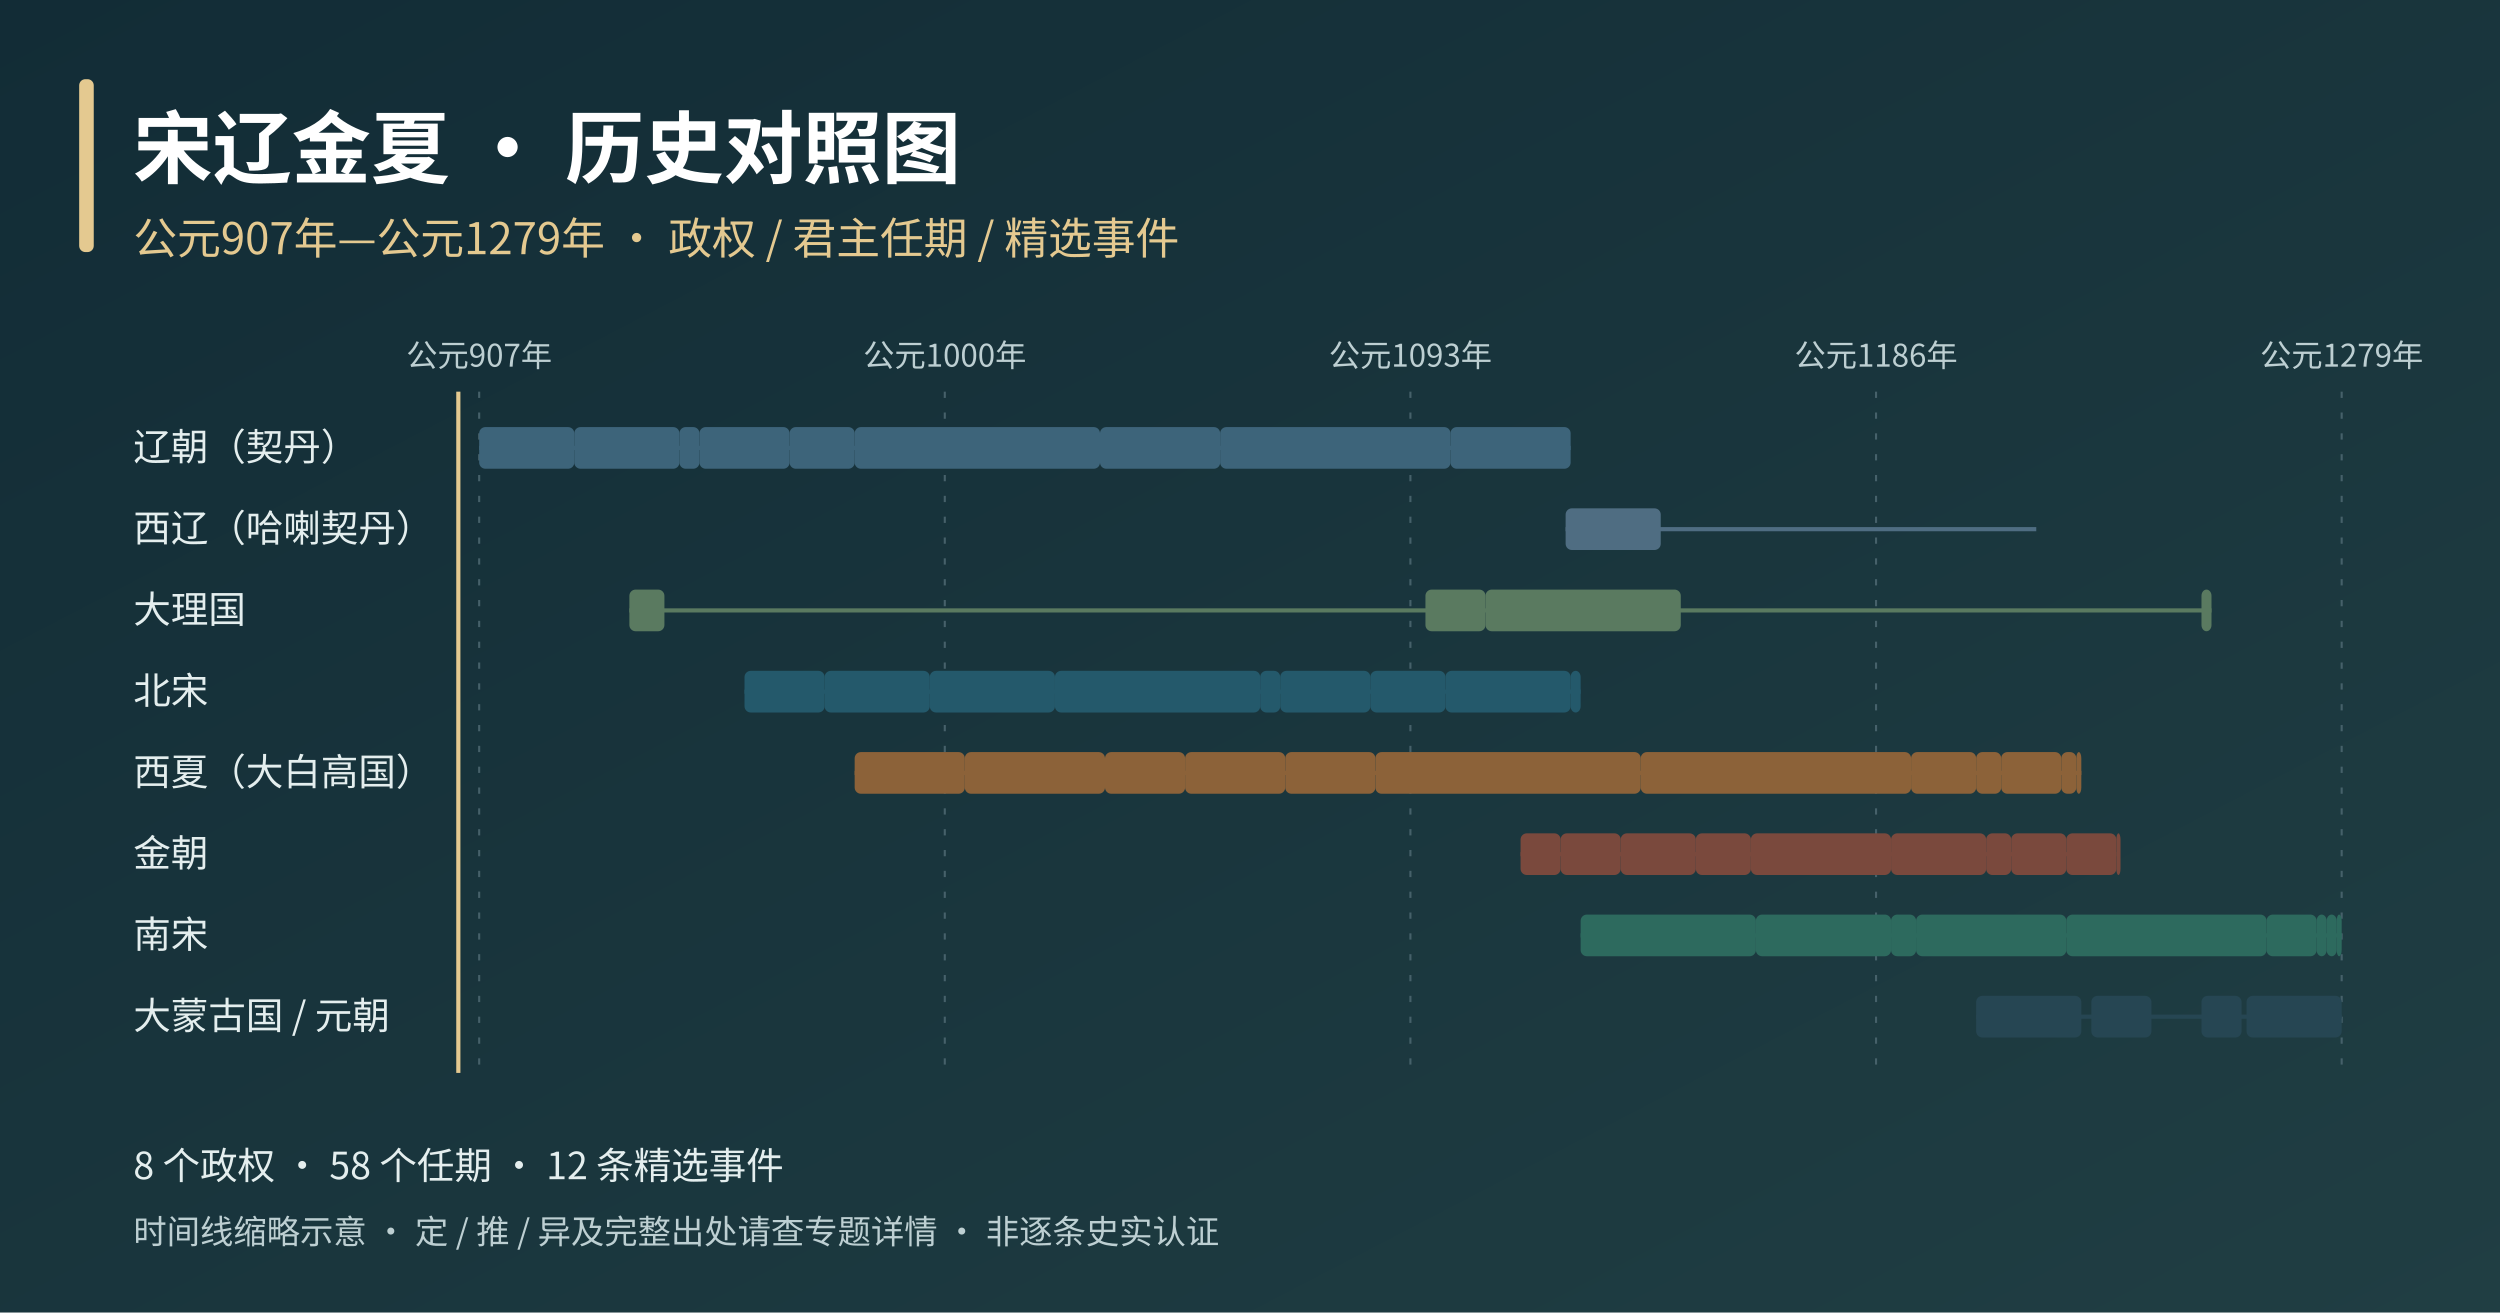
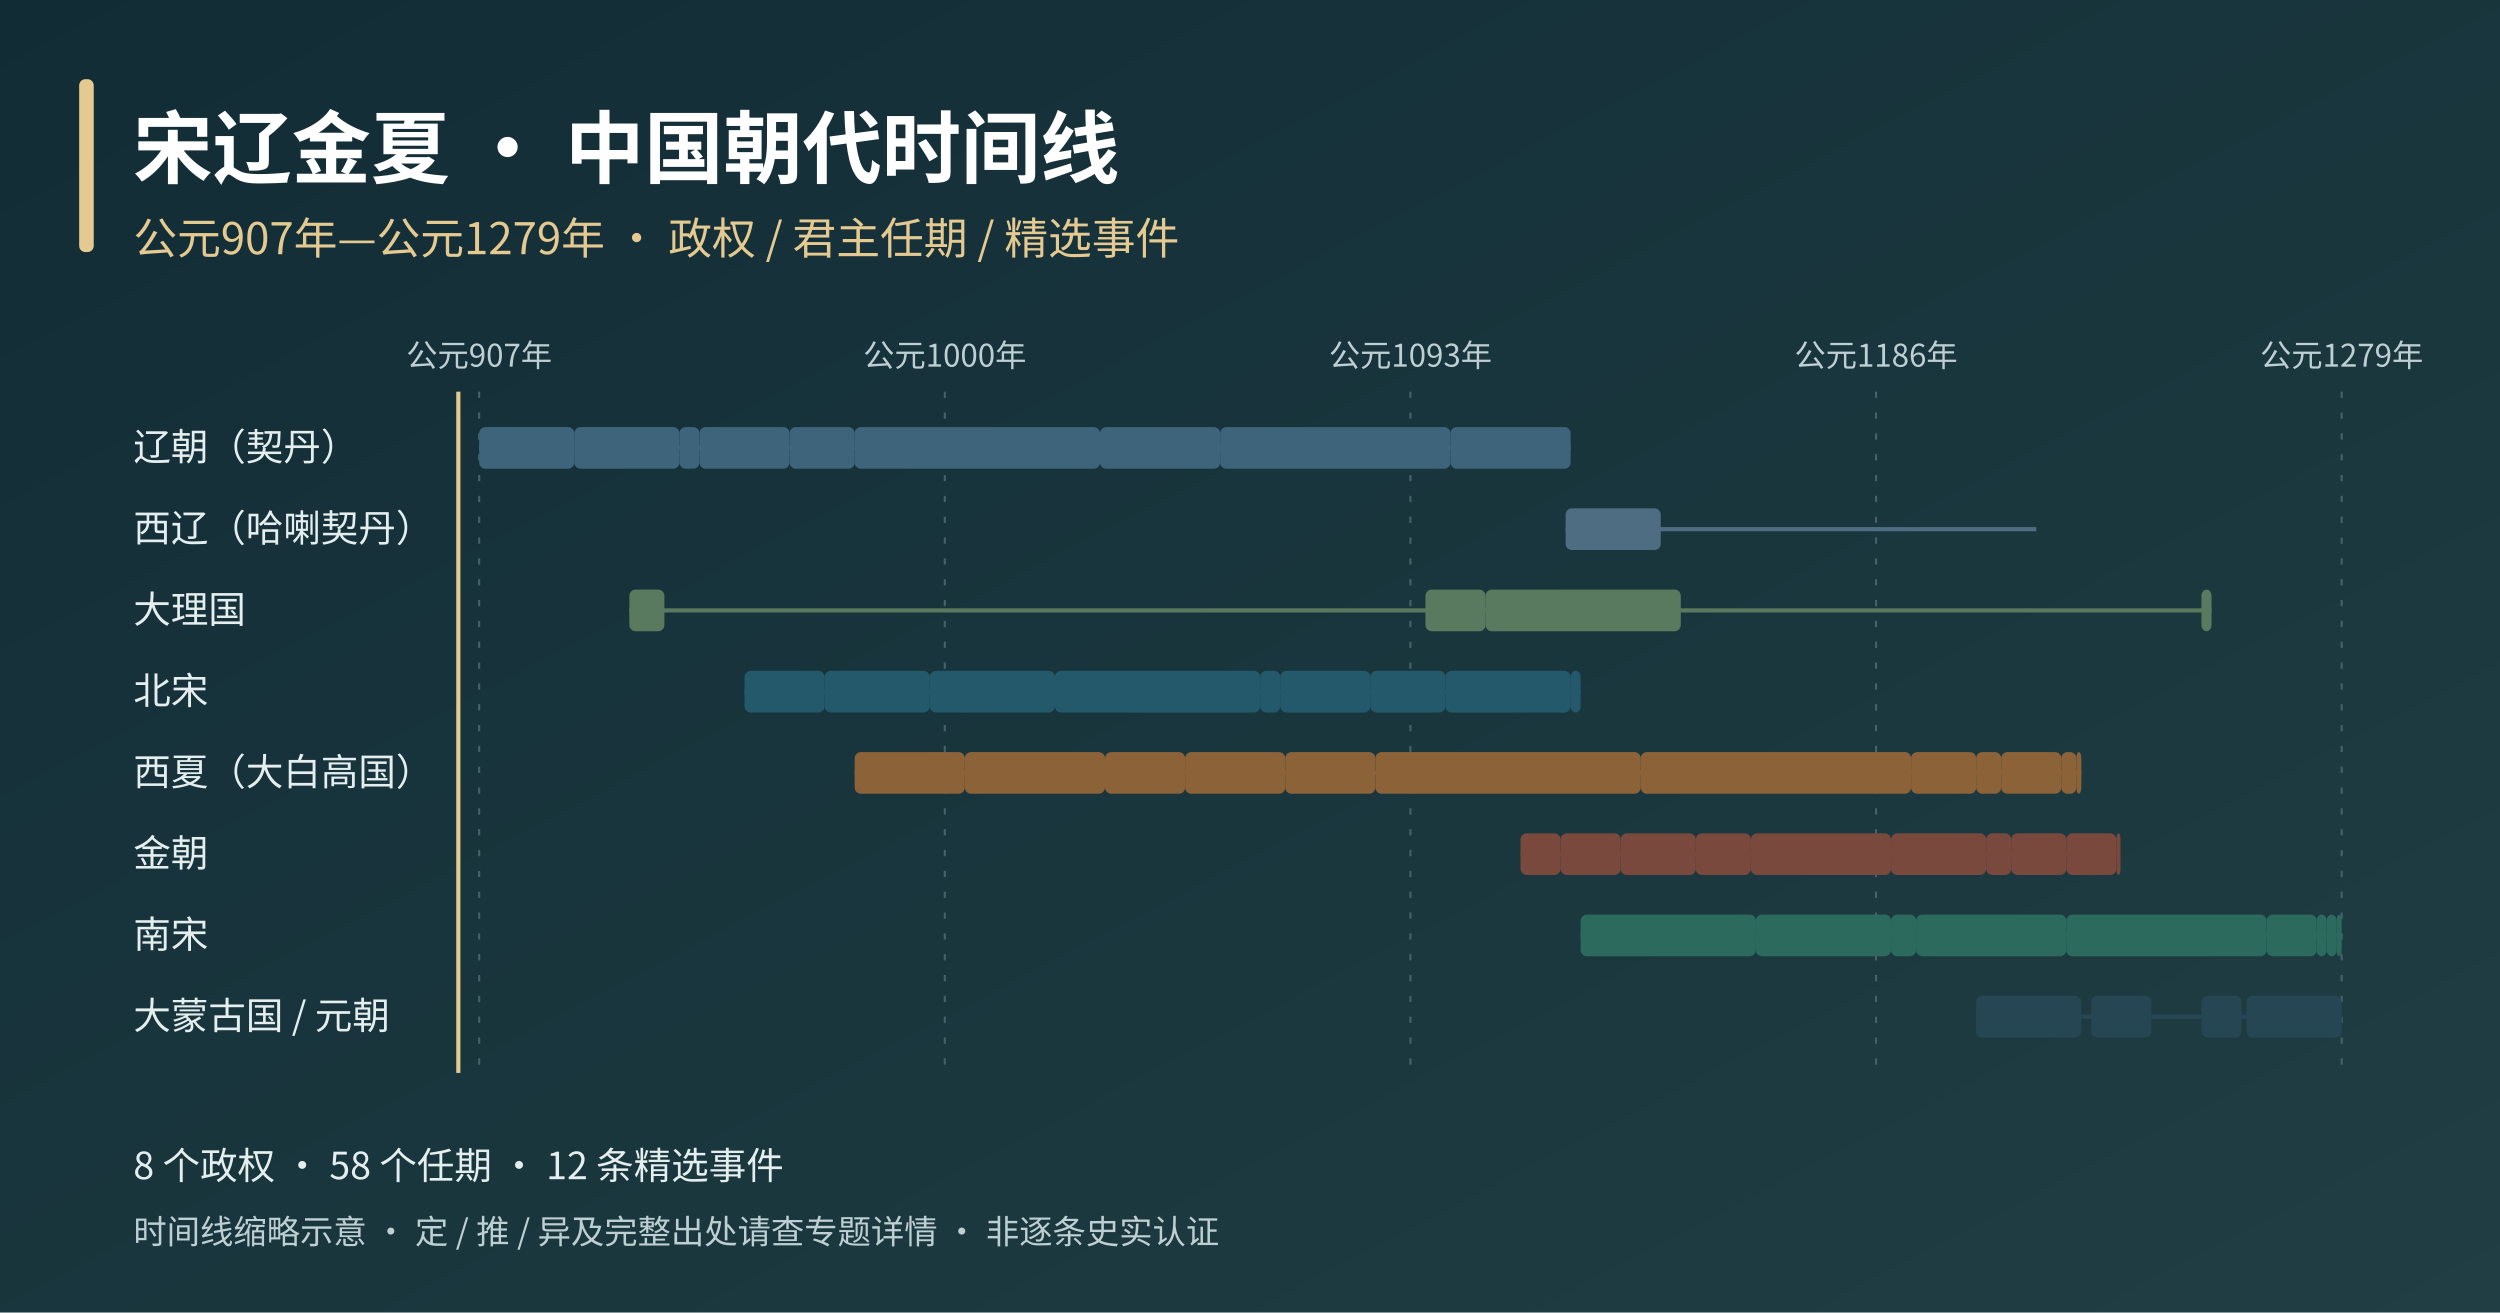
<svg xmlns="http://www.w3.org/2000/svg" width="1200" height="630" viewBox="0 0 1200 630" role="img" aria-labelledby="title desc">
  <defs>
    <linearGradient id="bg" x2="1" y2="1">
      <stop stop-color="#122c36" />
      <stop offset="1" stop-color="#203e43" />
    </linearGradient>
  </defs>
  <rect width="1200" height="630" fill="url(#bg)" />
  <rect x="38" y="38" width="7" height="83" rx="3" fill="#e4c990" />
  <g font-family="Noto Sans CJK SC,Microsoft YaHei,PingFang SC,sans-serif">
-     <text x="64" y="85" fill="#ffffff" font-size="38" font-weight="700">宋辽金夏 · 历史对照图</text>
+     <text x="64" y="85" fill="#ffffff" font-size="38" font-weight="700">宋辽金夏 · 中国朝代时间线</text>
    <text x="64" y="122" fill="#e4c990" font-size="21">公元907年—公元1279年 · 政权 / 君主任期 / 精选事件</text>
    <path d="M230.00 188V515" stroke="#46616a" stroke-dasharray="3 7" />
    <text x="230.00" y="176" text-anchor="middle" fill="#bdcfd2" font-size="15">公元907年</text>
    <path d="M453.50 188V515" stroke="#46616a" stroke-dasharray="3 7" />
    <text x="453.50" y="176" text-anchor="middle" fill="#bdcfd2" font-size="15">公元1000年</text>
    <path d="M677.00 188V515" stroke="#46616a" stroke-dasharray="3 7" />
    <text x="677.00" y="176" text-anchor="middle" fill="#bdcfd2" font-size="15">公元1093年</text>
    <path d="M900.50 188V515" stroke="#46616a" stroke-dasharray="3 7" />
    <text x="900.50" y="176" text-anchor="middle" fill="#bdcfd2" font-size="15">公元1186年</text>
    <path d="M1124.00 188V515" stroke="#46616a" stroke-dasharray="3 7" />
    <text x="1124.00" y="176" text-anchor="middle" fill="#bdcfd2" font-size="15">公元1279年</text>
    <text x="64" y="221" fill="#e4eeee" font-size="18">辽朝（契丹）</text>
    <path d="M230 215H753.903" stroke="#3d647a" stroke-width="2" />
    <rect x="230.00" y="205" width="45.66" height="20" rx="3" fill="#3d647a" opacity="1" />
    <rect x="275.66" y="205" width="50.47" height="20" rx="3" fill="#3d647a" opacity="1" />
    <rect x="326.13" y="205" width="9.61" height="20" rx="3" fill="#3d647a" opacity="1" />
    <rect x="335.74" y="205" width="43.26" height="20" rx="3" fill="#3d647a" opacity="1" />
    <rect x="379.00" y="205" width="31.24" height="20" rx="3" fill="#3d647a" opacity="1" />
    <rect x="410.24" y="205" width="117.76" height="20" rx="3" fill="#3d647a" opacity="1" />
    <rect x="528.00" y="205" width="57.68" height="20" rx="3" fill="#3d647a" opacity="1" />
    <rect x="585.68" y="205" width="110.55" height="20" rx="3" fill="#3d647a" opacity="1" />
    <rect x="696.23" y="205" width="57.68" height="20" rx="3" fill="#3d647a" opacity="1" />
    <text x="64" y="260" fill="#e4eeee" font-size="18">西辽（哈喇契丹）</text>
    <path d="M751.5 254H977.403" stroke="#4f6d82" stroke-width="2" />
    <rect x="751.50" y="244" width="45.66" height="20" rx="3" fill="#4f6d82" opacity="1" />
    <text x="64" y="299" fill="#e4eeee" font-size="18">大理国</text>
    <path d="M302.097 293H1061.516" stroke="#5a7a60" stroke-width="2" />
    <rect x="302.10" y="283" width="16.82" height="20" rx="3" fill="#5a7a60" opacity="1" />
    <rect x="684.21" y="283" width="28.84" height="20" rx="3" fill="#5a7a60" opacity="1" />
    <rect x="713.05" y="283" width="93.73" height="20" rx="3" fill="#5a7a60" opacity="1" />
    <rect x="1056.71" y="283" width="4.81" height="20" rx="3" fill="#5a7a60" opacity="1" />
    <text x="64" y="338" fill="#e4eeee" font-size="18">北宋</text>
    <path d="M357.371 332H758.71" stroke="#24596b" stroke-width="2" />
    <rect x="357.37" y="322" width="38.45" height="20" rx="3" fill="#24596b" opacity="1" />
    <rect x="395.82" y="322" width="50.47" height="20" rx="3" fill="#24596b" opacity="1" />
    <rect x="446.29" y="322" width="60.08" height="20" rx="3" fill="#24596b" opacity="1" />
    <rect x="506.37" y="322" width="98.53" height="20" rx="3" fill="#24596b" opacity="1" />
    <rect x="604.90" y="322" width="9.61" height="20" rx="3" fill="#24596b" opacity="1" />
    <rect x="614.52" y="322" width="43.26" height="20" rx="3" fill="#24596b" opacity="1" />
    <rect x="657.77" y="322" width="36.05" height="20" rx="3" fill="#24596b" opacity="1" />
    <rect x="693.82" y="322" width="60.08" height="20" rx="3" fill="#24596b" opacity="1" />
    <rect x="753.90" y="322" width="4.81" height="20" rx="3" fill="#24596b" opacity="1" />
    <text x="64" y="377" fill="#e4eeee" font-size="18">西夏（大白高国）</text>
    <path d="M410.242 371H999.032" stroke="#8c6239" stroke-width="2" />
    <rect x="410.24" y="361" width="52.87" height="20" rx="3" fill="#8c6239" opacity="1" />
    <rect x="463.11" y="361" width="67.29" height="20" rx="3" fill="#8c6239" opacity="1" />
    <rect x="530.40" y="361" width="38.45" height="20" rx="3" fill="#8c6239" opacity="1" />
    <rect x="568.85" y="361" width="48.06" height="20" rx="3" fill="#8c6239" opacity="1" />
    <rect x="616.92" y="361" width="43.26" height="20" rx="3" fill="#8c6239" opacity="1" />
    <rect x="660.18" y="361" width="127.37" height="20" rx="3" fill="#8c6239" opacity="1" />
    <rect x="787.55" y="361" width="129.77" height="20" rx="3" fill="#8c6239" opacity="1" />
    <rect x="917.32" y="361" width="31.24" height="20" rx="3" fill="#8c6239" opacity="1" />
    <rect x="948.56" y="361" width="12.02" height="20" rx="3" fill="#8c6239" opacity="1" />
    <rect x="960.58" y="361" width="28.84" height="20" rx="3" fill="#8c6239" opacity="1" />
    <rect x="989.42" y="361" width="7.21" height="20" rx="3" fill="#8c6239" opacity="1" />
    <rect x="996.63" y="361" width="2.40" height="20" rx="3" fill="#8c6239" opacity="1" />
    <text x="64" y="416" fill="#e4eeee" font-size="18">金朝</text>
    <path d="M729.871 410H1015.855" stroke="#7a493d" stroke-width="2" />
    <rect x="729.87" y="400" width="19.23" height="20" rx="3" fill="#7a493d" opacity="1" />
    <rect x="749.10" y="400" width="28.84" height="20" rx="3" fill="#7a493d" opacity="1" />
    <rect x="777.94" y="400" width="36.05" height="20" rx="3" fill="#7a493d" opacity="1" />
    <rect x="813.98" y="400" width="26.44" height="20" rx="3" fill="#7a493d" opacity="1" />
    <rect x="840.42" y="400" width="67.29" height="20" rx="3" fill="#7a493d" opacity="1" />
    <rect x="907.71" y="400" width="45.66" height="20" rx="3" fill="#7a493d" opacity="1" />
    <rect x="953.37" y="400" width="12.02" height="20" rx="3" fill="#7a493d" opacity="1" />
    <rect x="965.39" y="400" width="26.44" height="20" rx="3" fill="#7a493d" opacity="1" />
    <rect x="991.82" y="400" width="24.03" height="20" rx="3" fill="#7a493d" opacity="1" />
    <rect x="1015.85" y="400" width="2.00" height="20" rx="3" fill="#7a493d" opacity="1" />
    <text x="64" y="455" fill="#e4eeee" font-size="18">南宋</text>
    <path d="M758.71 449H1124" stroke="#2d6a5e" stroke-width="2" />
    <rect x="758.71" y="439" width="84.11" height="20" rx="3" fill="#2d6a5e" opacity="1" />
    <rect x="842.82" y="439" width="64.89" height="20" rx="3" fill="#2d6a5e" opacity="1" />
    <rect x="907.71" y="439" width="12.02" height="20" rx="3" fill="#2d6a5e" opacity="1" />
    <rect x="919.73" y="439" width="72.10" height="20" rx="3" fill="#2d6a5e" opacity="1" />
    <rect x="991.82" y="439" width="96.13" height="20" rx="3" fill="#2d6a5e" opacity="1" />
    <rect x="1087.95" y="439" width="24.03" height="20" rx="3" fill="#2d6a5e" opacity="1" />
    <rect x="1111.98" y="439" width="4.81" height="20" rx="3" fill="#2d6a5e" opacity="1" />
    <rect x="1116.79" y="439" width="4.81" height="20" rx="3" fill="#2d6a5e" opacity="1" />
    <rect x="1121.60" y="439" width="2.40" height="20" rx="3" fill="#2d6a5e" opacity="1" />
    <text x="64" y="494" fill="#e4eeee" font-size="18">大蒙古国 / 元朝</text>
    <path d="M948.565 488H1124" stroke="#264653" stroke-width="2" />
    <rect x="948.56" y="478" width="50.47" height="20" rx="3" fill="#264653" opacity="1" />
    <rect x="1003.84" y="478" width="28.84" height="20" rx="3" fill="#264653" opacity="1" />
    <rect x="1056.71" y="478" width="19.23" height="20" rx="3" fill="#264653" opacity="1" />
    <rect x="1078.34" y="478" width="45.66" height="20" rx="3" fill="#264653" opacity="1" />
    <path d="M220 188V515" stroke="#e4c990" stroke-width="2" />
    <text x="64" y="566" fill="#e4eeee" font-size="18">8 个政权 · 58 个任期 · 12 条精选事件</text>
    <text x="64" y="597" fill="#bdcfd2" font-size="16">时间线缩略示意 · 定 / 推 / 异及完整出处请查专题详情 · 非逐条史实认证</text>
  </g>
</svg>
